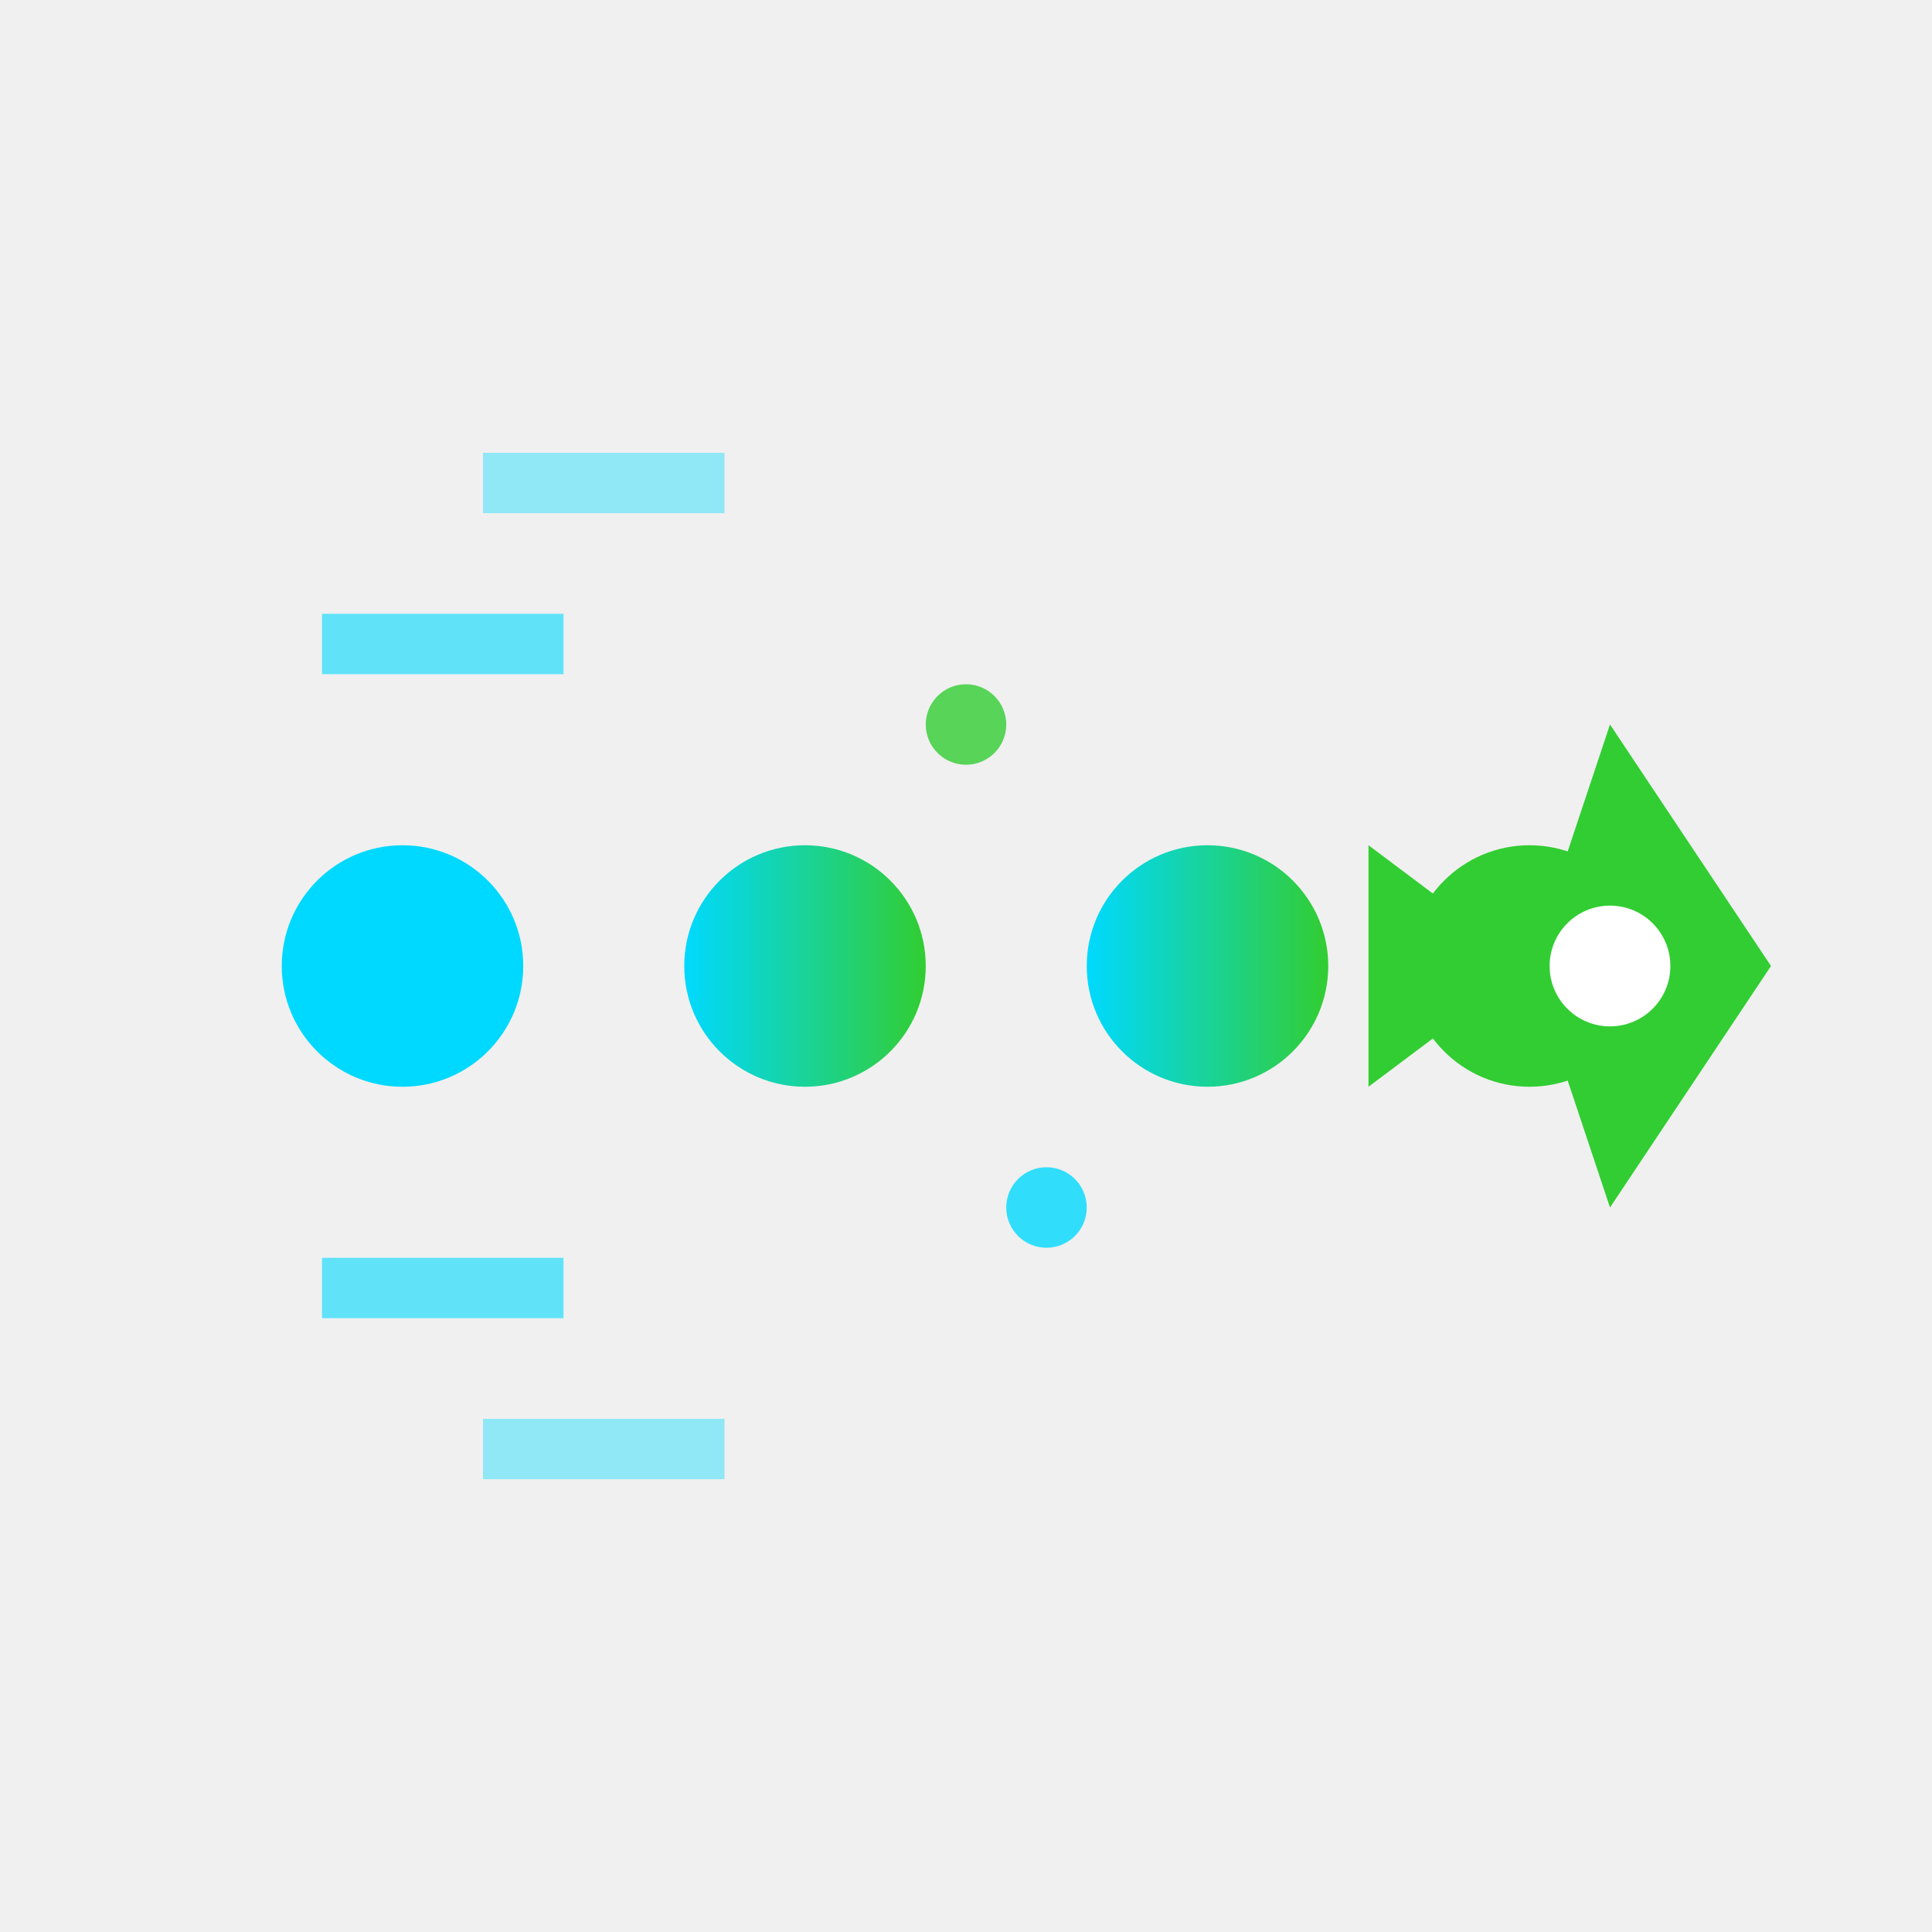
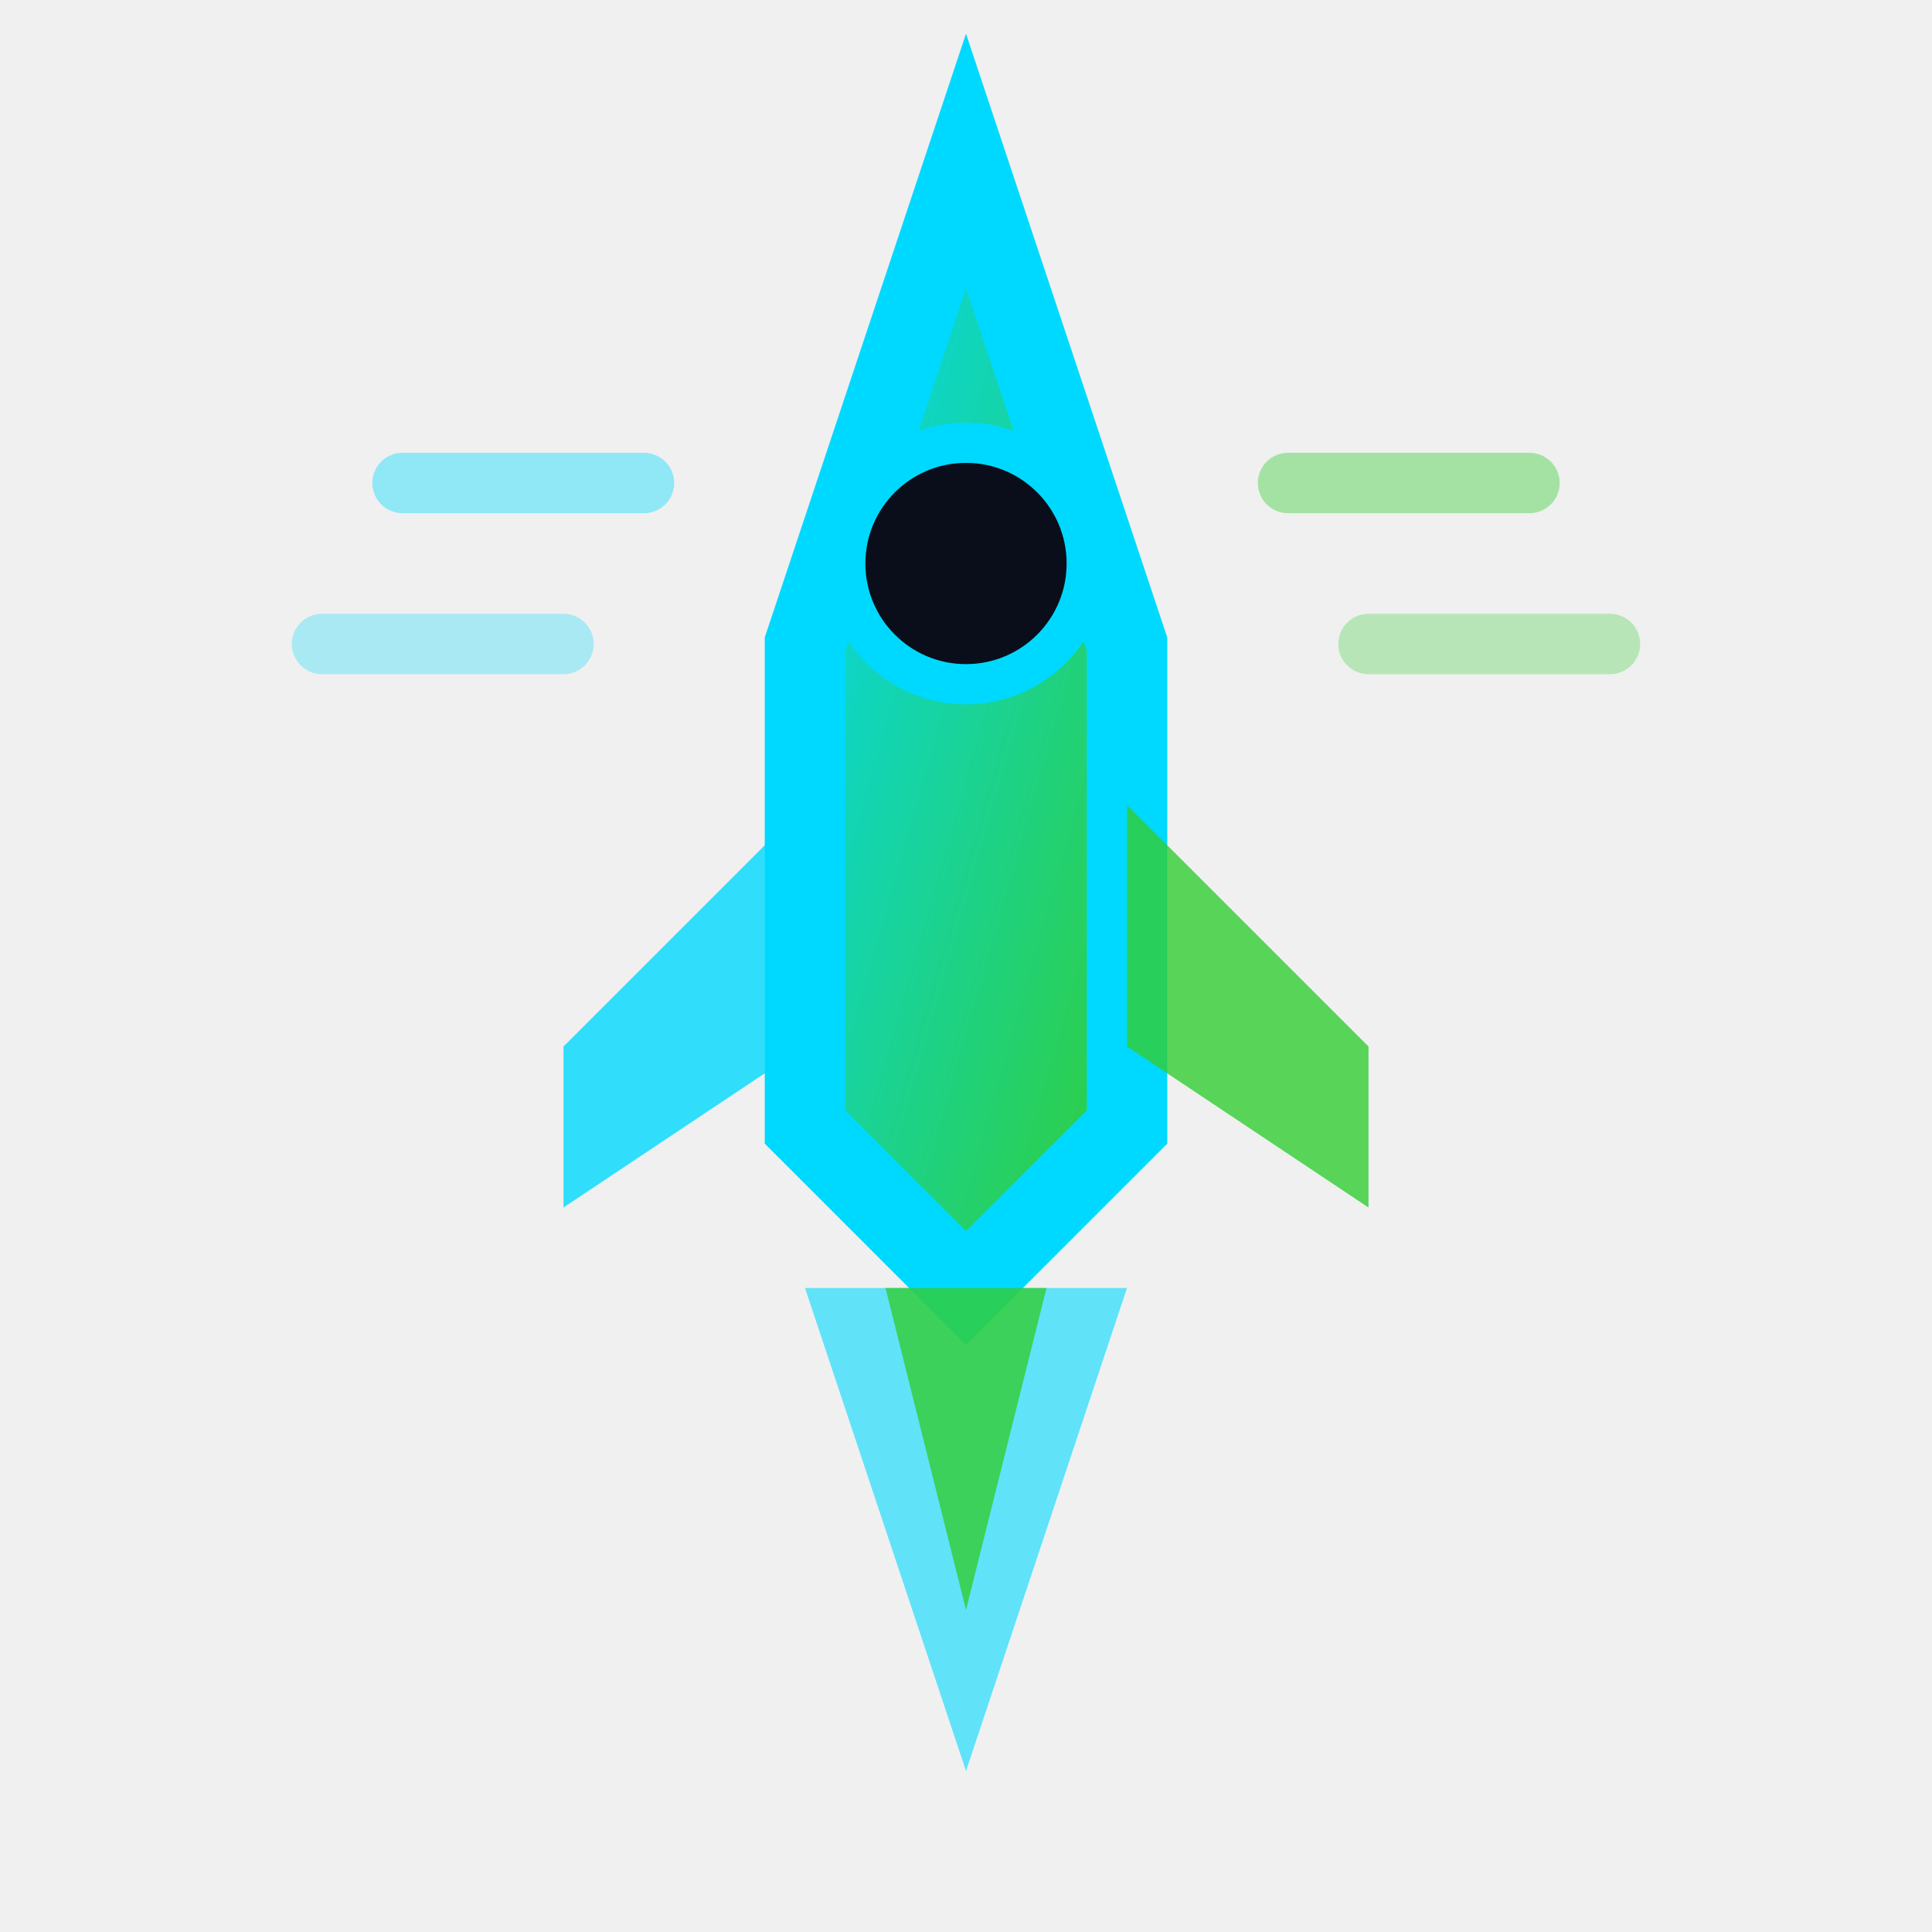
<svg xmlns="http://www.w3.org/2000/svg" width="48" height="48" viewBox="0 0 48 48" fill="none">
  <defs>
-     <linearGradient id="grad-rapid" x1="0%" y1="0%" x2="100%" y2="0%">
+     <linearGradient id="grad-rocket" x1="0%" y1="0%" x2="100%" y2="100%">
      <stop offset="0%" style="stop-color:#00D9FF;stop-opacity:1" />
      <stop offset="100%" style="stop-color:#32CD32;stop-opacity:1" />
    </linearGradient>
  </defs>
-   <line x1="6" y1="24" x2="38" y2="24" stroke="url(#grad-rapid)" stroke-width="2.5" />
-   <polygon points="38,24 34,21 34,27" fill="#32CD32" />
-   <circle cx="10" cy="24" r="3" fill="#00D9FF" />
-   <circle cx="20" cy="24" r="3" fill="url(#grad-rapid)" />
-   <circle cx="30" cy="24" r="3" fill="url(#grad-rapid)" />
-   <circle cx="38" cy="24" r="3" fill="#32CD32" />
-   <line x1="8" y1="16" x2="14" y2="16" stroke="#00D9FF" stroke-width="1.5" opacity="0.6" />
-   <line x1="12" y1="12" x2="18" y2="12" stroke="#00D9FF" stroke-width="1.5" opacity="0.4" />
-   <line x1="8" y1="32" x2="14" y2="32" stroke="#00D9FF" stroke-width="1.5" opacity="0.6" />
-   <line x1="12" y1="36" x2="18" y2="36" stroke="#00D9FF" stroke-width="1.5" opacity="0.4" />
-   <path d="M 40 18 L 44 24 L 40 30 L 38 24 Z" fill="#32CD32" />
-   <circle cx="40" cy="24" r="1.5" fill="white" />
-   <circle cx="24" cy="18" r="1" fill="#32CD32" opacity="0.8">
-     <animate attributeName="cx" values="24;32;24" dur="1.5s" repeatCount="indefinite" />
-     <animate attributeName="opacity" values="0.8;0;0.8" dur="1.5s" repeatCount="indefinite" />
-   </circle>
-   <circle cx="26" cy="30" r="1" fill="#00D9FF" opacity="0.8">
-     <animate attributeName="cx" values="26;34;26" dur="1.5s" begin="0.5s" repeatCount="indefinite" />
-     <animate attributeName="opacity" values="0.8;0;0.8" dur="1.5s" begin="0.5s" repeatCount="indefinite" />
-   </circle>
+   <path d="M24 4 L28 16 L28 28 L24 32 L20 28 L20 16 Z" fill="url(#grad-rocket)" stroke="#00D9FF" stroke-width="2" />
+   <circle cx="24" cy="14" r="3" fill="#0A0E1A" stroke="#00D9FF" stroke-width="1" />
+   <path d="M20 20 L14 26 L14 30 L20 26 Z" fill="#00D9FF" opacity="0.8" />
+   <path d="M28 20 L34 26 L34 30 L28 26 Z" fill="#32CD32" opacity="0.8" />
+   <path d="M20 32 L22 38 L24 44 L26 38 L28 32 Z" fill="#00D9FF" opacity="0.6">
+     <animate attributeName="opacity" values="0.6;0.3;0.6" dur="0.5s" repeatCount="indefinite" />
+   </path>
+   <path d="M22 32 L23 36 L24 40 L25 36 L26 32 Z" fill="#32CD32" opacity="0.8">
+     <animate attributeName="opacity" values="0.8;0.4;0.8" dur="0.5s" repeatCount="indefinite" />
+   </path>
+   <line x1="10" y1="12" x2="16" y2="12" stroke="#00D9FF" stroke-width="1.5" opacity="0.4" stroke-linecap="round" />
+   <line x1="8" y1="16" x2="14" y2="16" stroke="#00D9FF" stroke-width="1.5" opacity="0.3" stroke-linecap="round" />
+   <line x1="32" y1="12" x2="38" y2="12" stroke="#32CD32" stroke-width="1.5" opacity="0.4" stroke-linecap="round" />
+   <line x1="34" y1="16" x2="40" y2="16" stroke="#32CD32" stroke-width="1.5" opacity="0.3" stroke-linecap="round" />
</svg>
